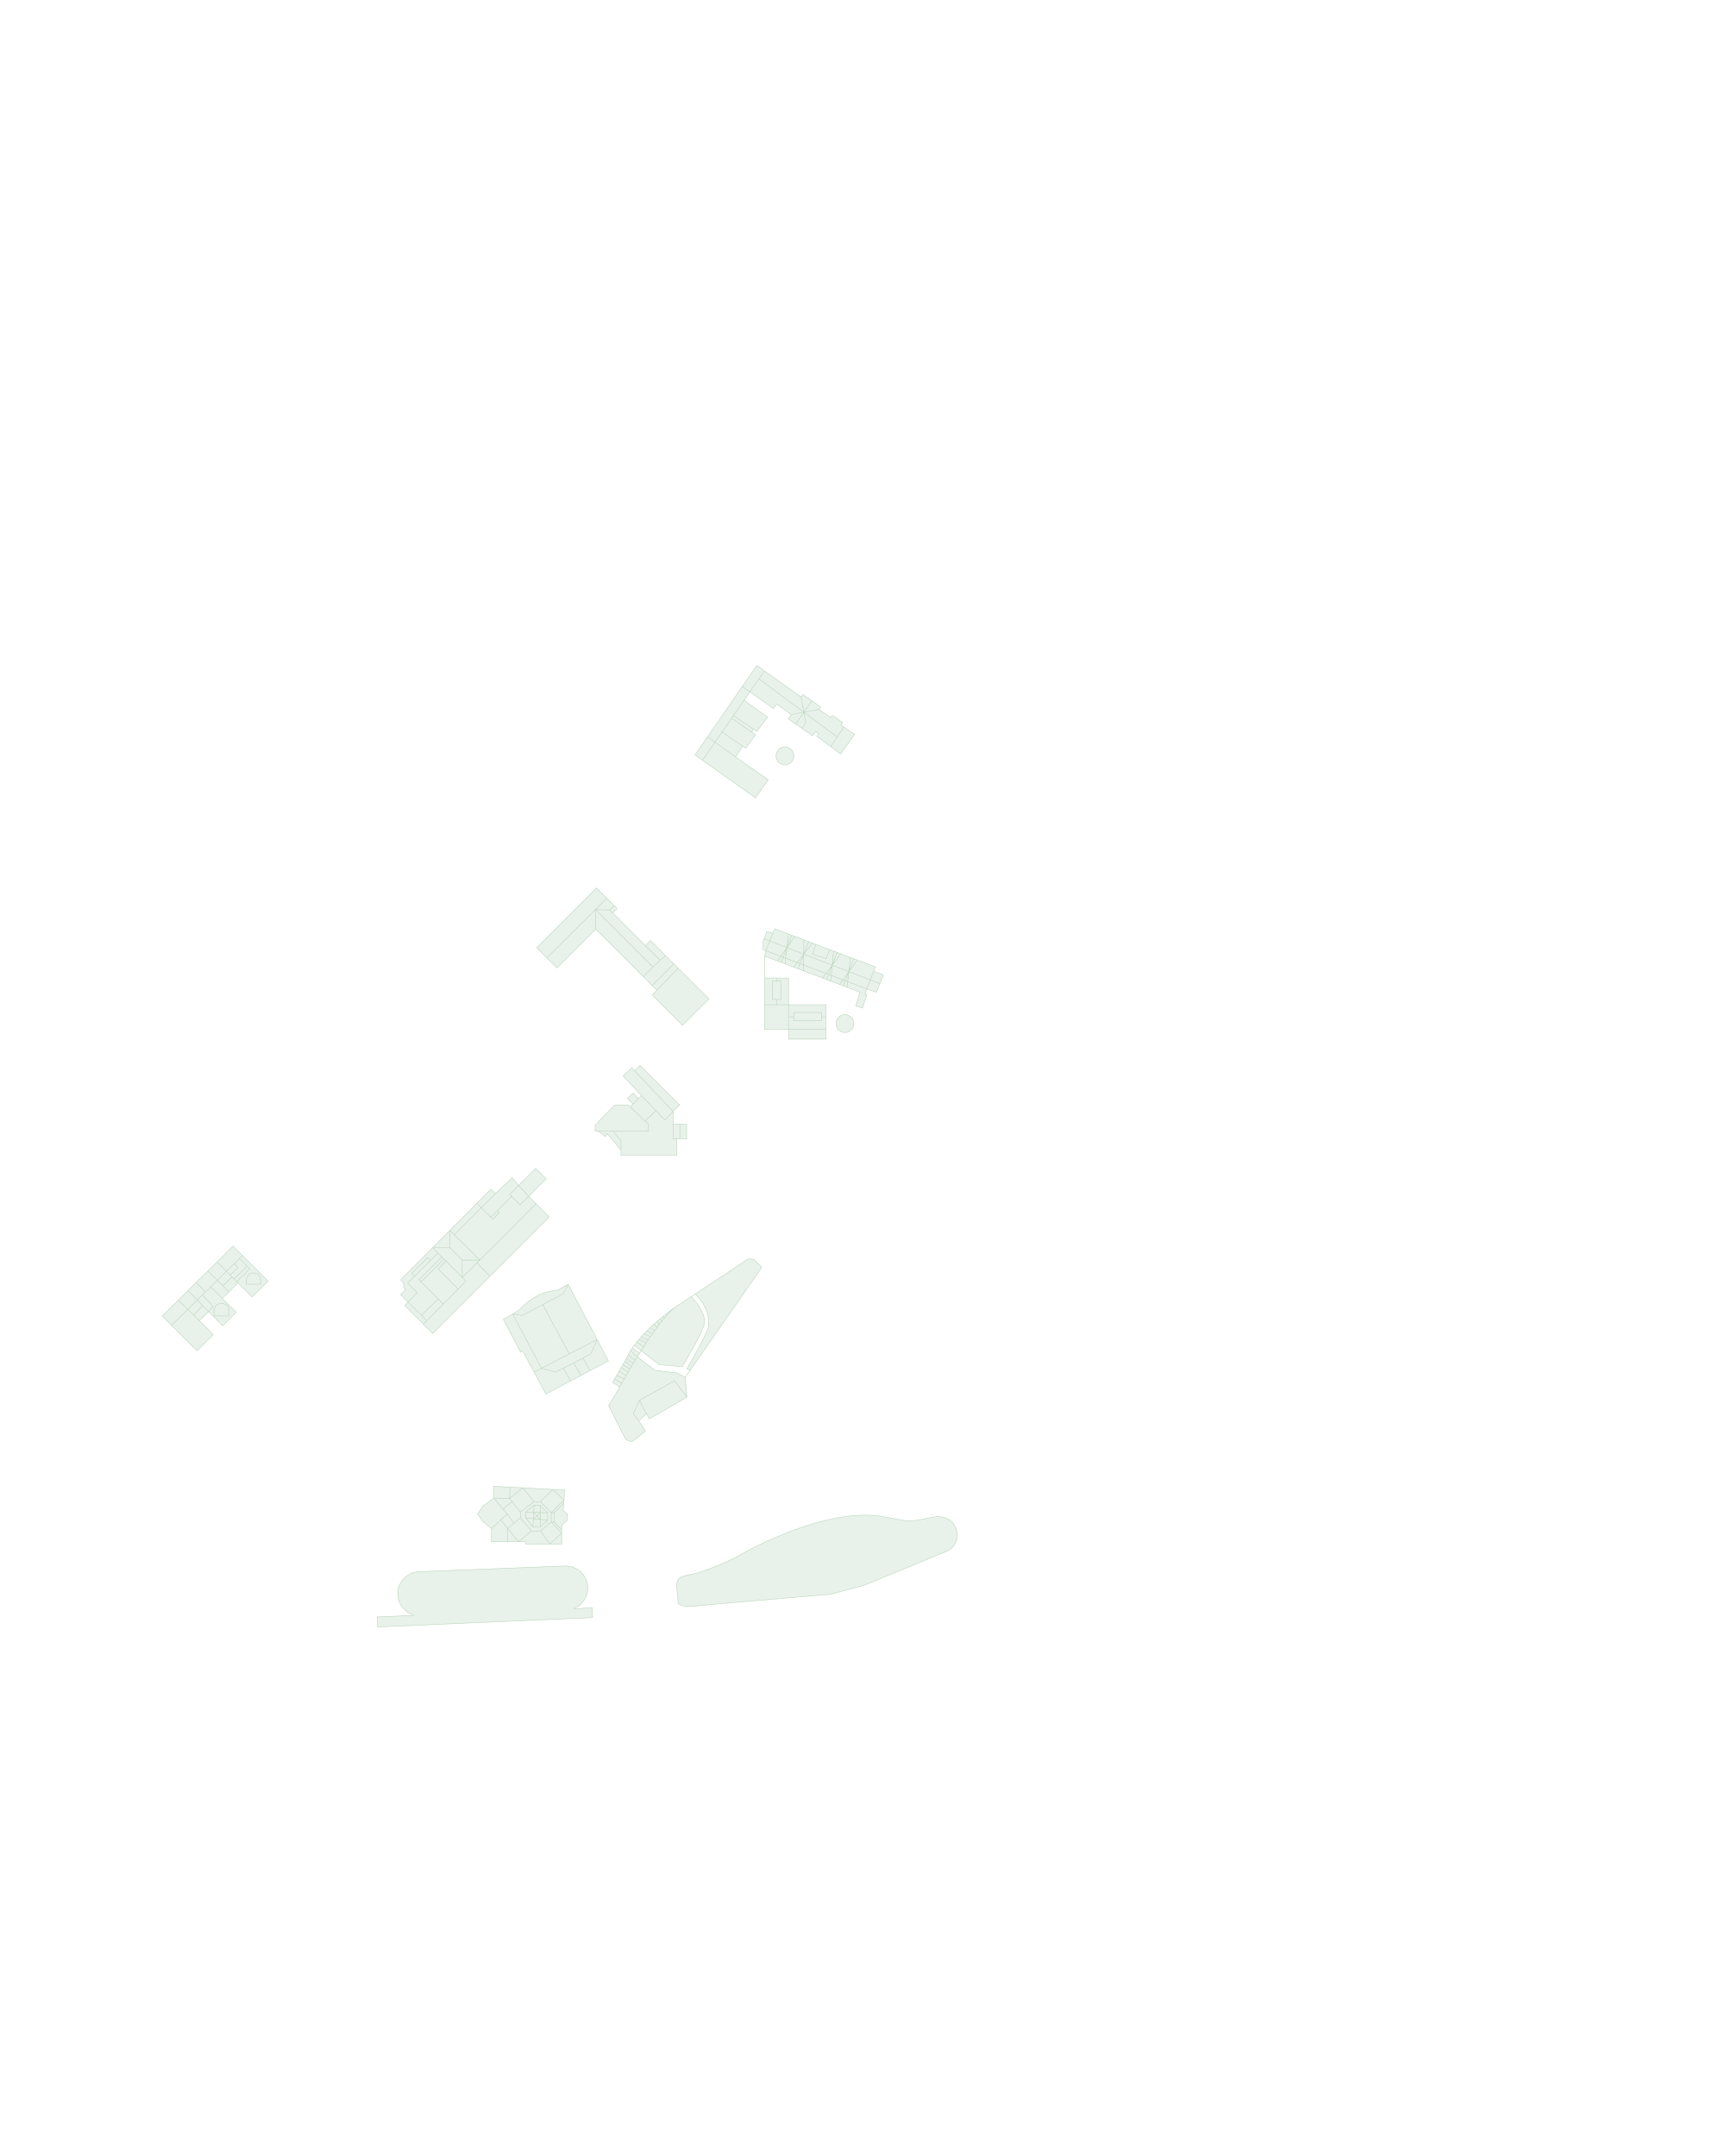
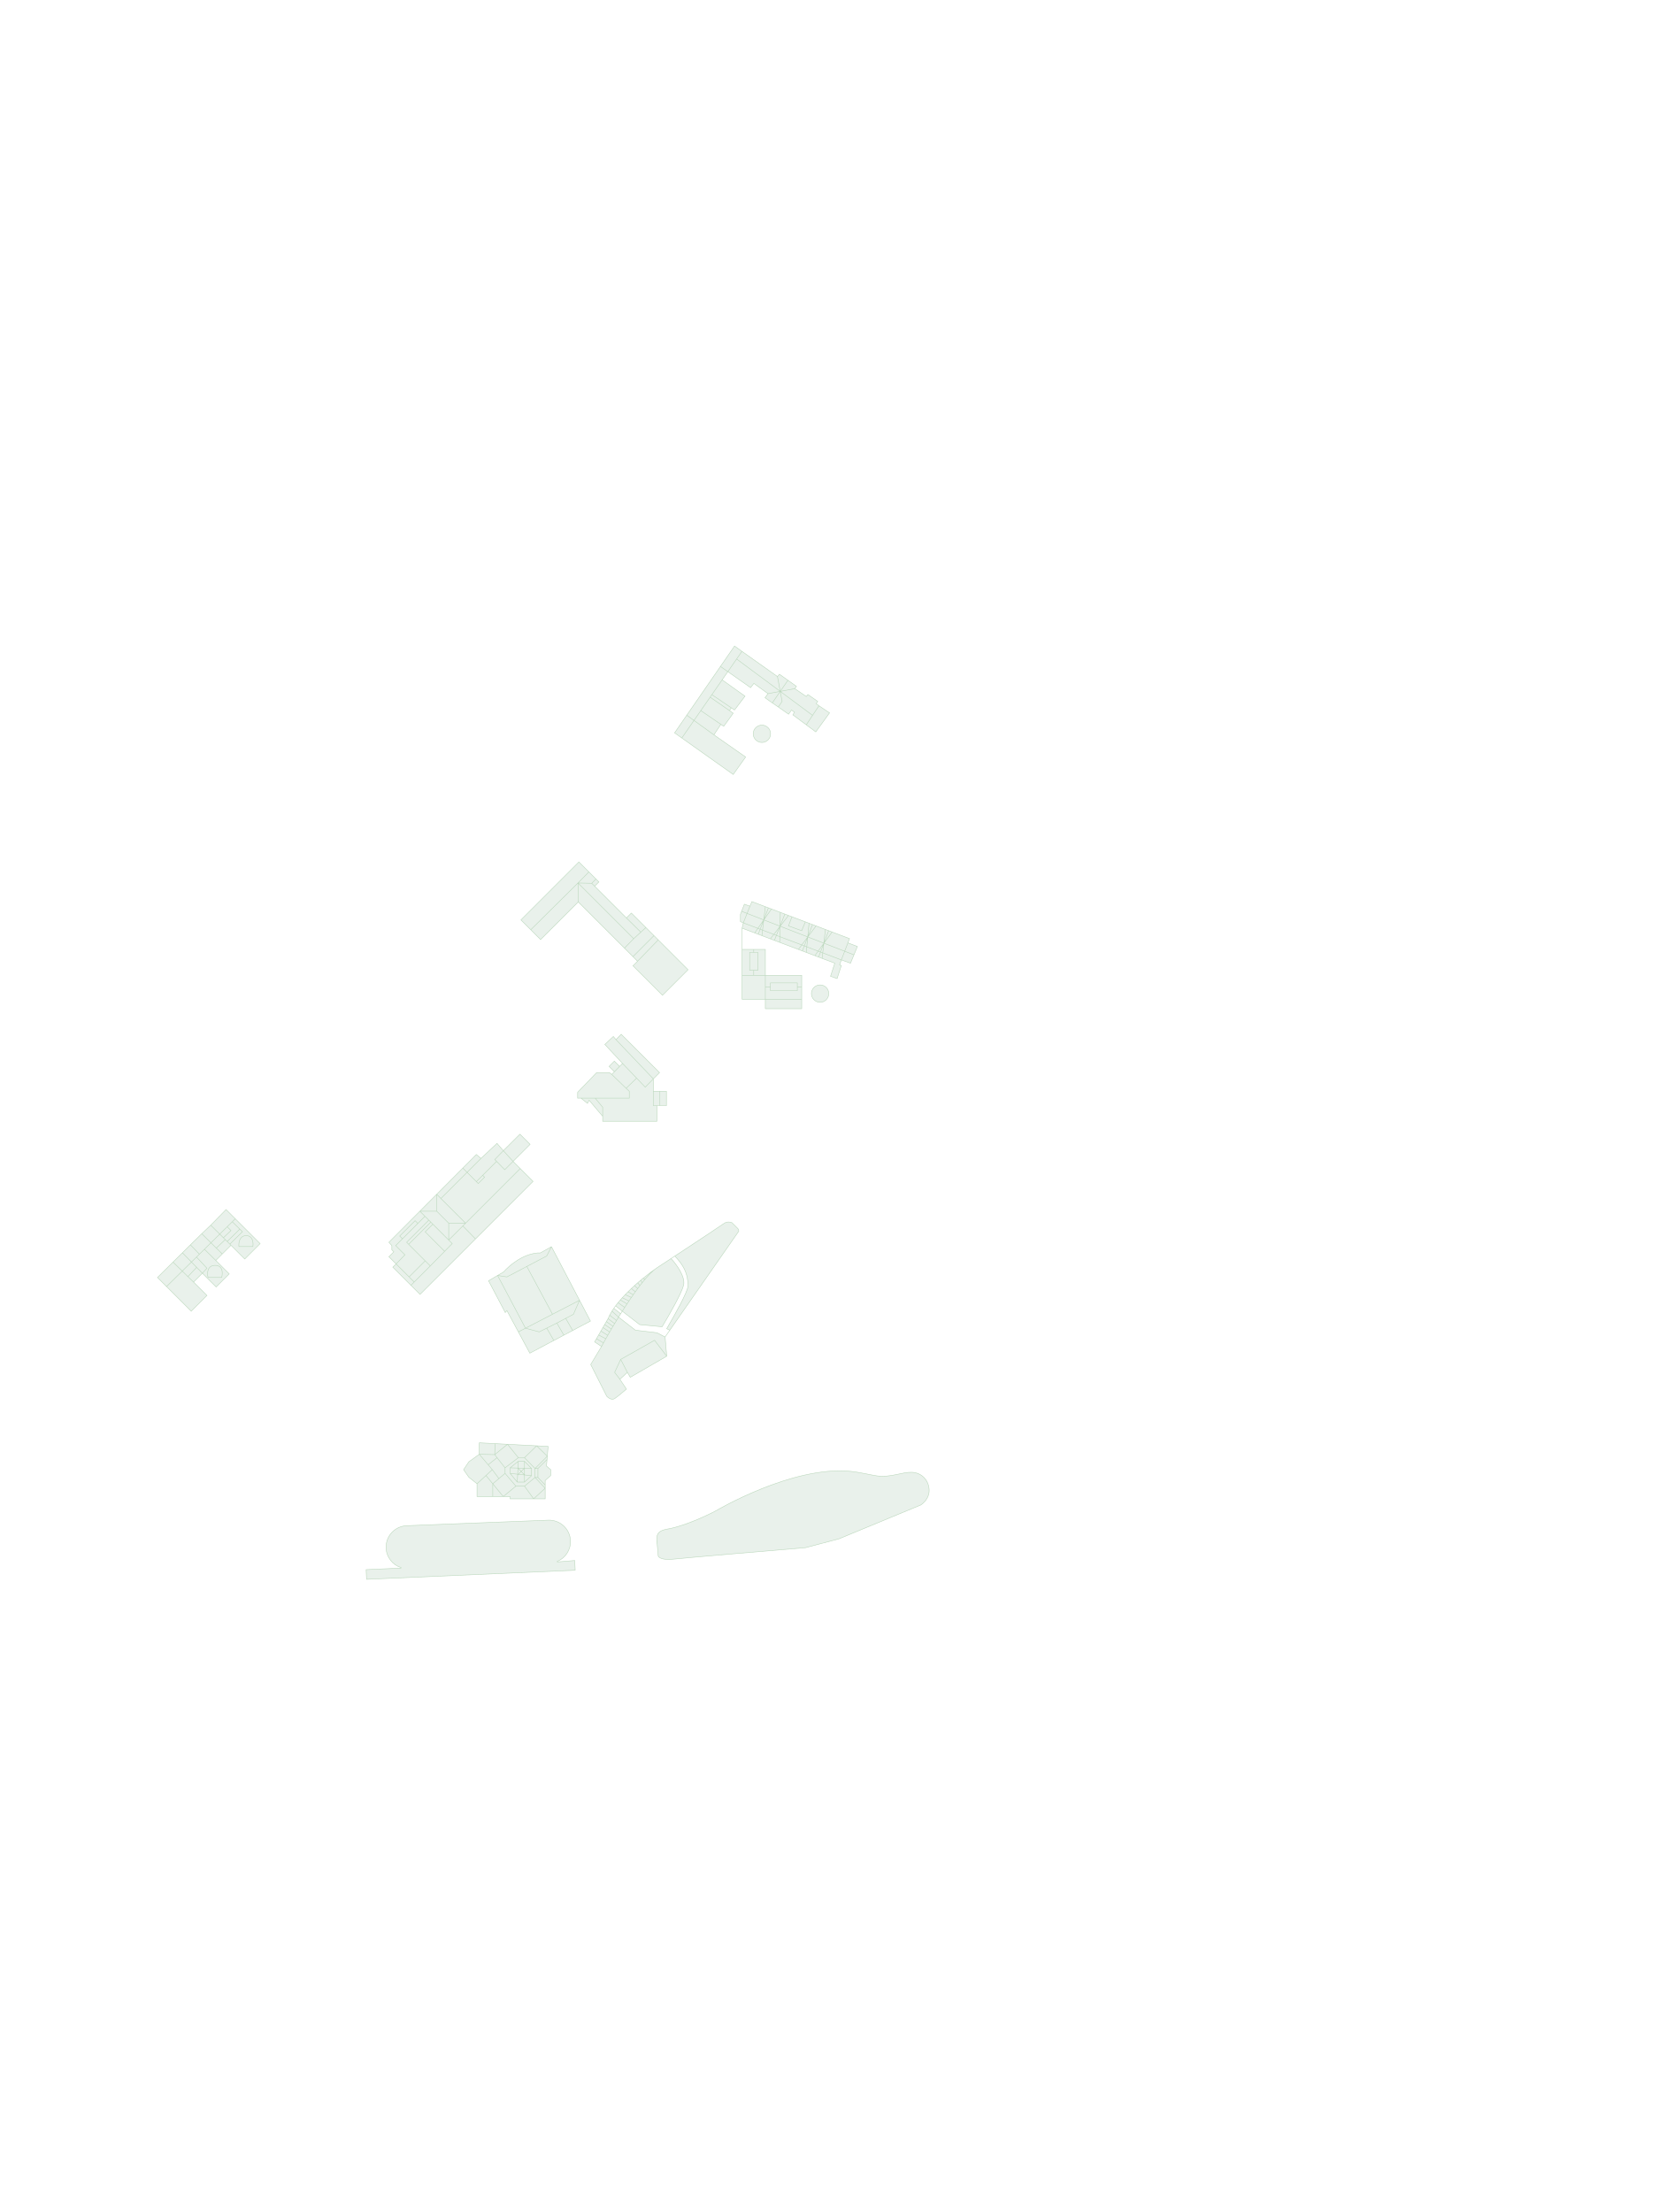
- <svg xmlns="http://www.w3.org/2000/svg" width="9843" height="12300" viewBox="0 0 9843 12300" fill="none">
+ <svg xmlns="http://www.w3.org/2000/svg" width="9843" height="13000" viewBox="0 0 9843 13000" fill="none">
  <g id="Building layer">
    <g id="WELCH_RYANG_AUDITORIUM">
      <path d="M2871.16 7527.15L2969.35 7713.92L2978.98 7702.36L3046.37 7827.52L3113.76 7952.67L3254.84 7877.93L3313.64 7846.78L3365.62 7819.24L3469.95 7763.98L3405.88 7641.75L3240.83 7326.91L3175.37 7363.5C3158.68 7362.21 3112.6 7366.58 3061.77 7394.3C3010.94 7422.03 2972.56 7459.77 2959.73 7475.17L2924.25 7495.99L2871.16 7527.15Z" fill="#E9F1EB" />
      <path d="M3240.83 7326.91L3175.37 7363.5C3158.68 7362.21 3112.6 7366.58 3061.77 7394.3C3010.94 7422.03 2972.56 7459.77 2959.73 7475.17L2924.25 7495.99M3240.83 7326.91L3405.88 7641.75M3240.83 7326.91L3213 7381.5L3095.99 7443M3046.37 7827.52L2978.98 7702.36L2969.35 7713.92L2871.16 7527.15L2924.25 7495.99M3046.37 7827.52L3113.76 7952.67L3254.84 7877.93M3046.37 7827.52L3088.16 7805.92M3405.88 7641.75L3469.95 7763.98L3365.62 7819.24M3405.88 7641.75L3370.12 7723.84L3324.55 7748.1M3405.88 7641.75L3247.02 7723.84M3088.16 7805.92L3168.75 7827.52L3213 7805.46M3088.16 7805.92L2924.25 7495.99M3088.16 7805.92L3247.02 7723.84M2924.25 7495.99L2978.98 7504.5L3095.99 7443M3095.99 7443L3247.02 7723.84M3213 7805.46L3254.84 7877.93M3213 7805.46L3272.62 7775.75M3254.84 7877.93L3313.64 7846.78M3272.62 7775.75L3313.64 7846.78M3272.62 7775.75L3324.55 7748.1M3313.64 7846.78L3365.62 7819.24M3365.62 7819.24L3324.55 7748.1" stroke="#BBD7BC" stroke-width="3" />
    </g>
    <g id="STUDENT_UNION">
      <path d="M3452.45 6484.49L3413.94 6453.68H3394.68V6419.25L3506.36 6303.73H3581.45L3595.15 6314.43L3610.87 6298.5L3579.52 6267.15L3610.33 6236.34L3641.36 6267.37L3658.69 6250.04L3554.49 6138.14L3604.5 6091.5L3619.87 6110.03L3650.76 6078.46L3876.03 6303.73L3839.45 6340.31V6413.47H3877.96H3916.47V6497.97H3877.96H3860.63V6589.49H3541.82V6560.61L3462.07 6465.86L3452.45 6484.49Z" fill="#E9F1EB" />
      <path d="M3413.94 6453.68L3452.45 6484.49L3462.07 6465.86L3541.82 6560.61M3413.94 6453.68H3394.68V6419.25L3506.36 6303.73H3581.45L3595.15 6314.43M3413.94 6453.68H3497.62M3595.15 6314.43L3610.87 6298.5M3595.15 6314.43L3679.5 6395.94M3610.87 6298.5L3579.52 6267.15L3610.33 6236.34L3641.36 6267.37M3610.87 6298.5L3641.36 6267.37M3641.36 6267.37L3658.69 6250.04M3658.69 6250.04L3554.49 6138.14L3604.5 6091.5L3619.87 6110.03M3658.69 6250.04L3741.27 6336.38M3619.87 6110.03L3650.76 6078.46L3876.03 6303.73L3839.45 6340.31M3619.87 6110.03L3839.45 6340.31M3839.45 6340.31V6413.47M3839.45 6340.31L3792 6389.25L3741.27 6336.38M3839.45 6413.47H3877.96M3839.45 6413.47V6497.97H3860.63M3860.63 6497.97V6589.49H3541.82V6560.61M3860.63 6497.97H3877.96M3541.82 6560.61V6507.38L3497.62 6453.68M3497.62 6453.68H3698.25V6413.47L3679.5 6395.94M3679.5 6395.94L3741.27 6336.38M3877.96 6413.47H3916.47V6497.97H3877.96M3877.96 6413.47V6497.97" stroke="#BBD7BC" stroke-width="3" />
    </g>
    <path id="SPORT_TRACK" d="M3221.16 8934.12C3290.68 8931.09 3349.5 8984.98 3352.53 9054.51C3354.91 9109.06 3322.23 9157.03 3274.45 9176.62L3275.14 9179.5L3377.65 9171.28L3380.13 9228.17L2154.3 9281.69L2151.81 9224.75L2357 9215.79L2357.38 9212.86C2308.08 9197.51 2271.34 9152.57 2268.96 9098.02C2265.92 9028.5 2319.82 8969.68 2389.34 8966.64L2389.34 8966.64L3221.15 8934.12H3221.16Z" fill="#E9F1EB" stroke="#BBD7BC" stroke-width="3" />
    <g id="SENTENNIAL_MUSEUM">
      <path d="M2755.23 8681.58L2724.42 8637.3L2755.23 8591.09L2816.84 8546.81V8479.42L2909.34 8484.26L2982.38 8488.09L3153.75 8497.07L3221.18 8500.6L3216.36 8558.36L3214.78 8577.38L3211.55 8616.12L3236.58 8637.3V8671.96L3203.85 8700.84V8727.79V8746.5V8808.66H3136.13H2997.83V8795.18H2957.4H2895.86H2803.37V8720.09L2755.23 8681.58Z" fill="#E9F1EB" />
      <path d="M2816.84 8546.81L2755.23 8591.09L2724.42 8637.3L2755.23 8681.58L2803.37 8720.09M2816.84 8546.81V8479.42L2909.34 8484.26M2816.84 8546.81L2868.75 8608.38M2816.84 8546.81L2907.38 8548.88M2957.4 8795.18H2997.83V8808.66H3136.13M2957.4 8795.18L2895.86 8720.09M2957.4 8795.18H2895.86M2957.4 8795.18L3031.88 8734.13M2803.37 8720.09V8795.18H2895.86M2803.37 8720.09L2856.04 8671.5M3136.13 8808.66H3203.85V8746.5M3136.13 8808.66L3203.85 8746.5M3136.13 8808.66L3082.31 8734.13M3203.85 8746.5L3144.38 8683.13M3203.85 8746.5V8727.79M2893.13 8637.3L2856.04 8671.5M2893.13 8637.3L2931.99 8689.61M2893.13 8637.3L2868.75 8608.38M2856.04 8671.5L2895.86 8720.09M2895.86 8720.09V8795.18M2895.86 8720.09L2931.99 8689.61M2968.13 8659.13L3031.88 8734.13M2968.13 8659.13L2931.99 8689.61M2968.13 8659.13V8626.5M3031.88 8734.13H3082.31M2868.75 8608.38L2921.25 8566.88M2907.38 8548.88L2909.34 8484.26M2907.38 8548.88L2921.25 8566.88M2907.38 8548.88L2982.38 8488.09M2909.34 8484.26L2982.38 8488.09M2921.25 8566.88L2968.13 8626.5M2982.38 8488.09L3046.22 8566.88M2982.38 8488.09L3153.75 8497.07M3046.22 8566.88L2968.13 8626.5M3046.22 8566.88H3082.31M3082.31 8566.88L3153.75 8497.07M3082.31 8566.88L3144.38 8630.35M3153.75 8497.07L3221.18 8500.6L3216.36 8558.36M3153.75 8497.07L3216.36 8558.36M3216.36 8558.36L3144.38 8630.35M3216.36 8558.36L3214.78 8577.38M3144.38 8630.35V8683.13M3144.38 8630.35H3161.25M3082.31 8734.13L3144.38 8683.13M3144.38 8683.13H3161.25M3203.85 8727.79V8700.84L3236.58 8671.96V8637.3L3211.55 8616.12L3214.78 8577.38M3203.85 8727.79L3161.25 8683.13M3161.25 8683.13V8630.35M3161.25 8630.35L3214.78 8577.38M3082.31 8710.13H3039.75M3082.31 8710.13L3123.75 8672.67M3082.31 8710.13V8668.21M3039.75 8710.13L2997.83 8659.13M3039.75 8710.13L3041.93 8669.02M2997.83 8659.13V8626.5M2997.83 8659.13L3082.31 8668.21M2997.83 8626.5L3046.22 8587.88M2997.83 8626.5L3044.1 8627.92M3046.22 8587.88H3082.31M3046.22 8587.88L3044.1 8627.92M3082.31 8587.88L3123.75 8630.35M3082.31 8587.88V8628.05M3123.75 8630.35V8672.67M3123.75 8630.35L3044.1 8627.92M3123.75 8672.67L3082.31 8668.21M3082.31 8668.21L3044.1 8627.92M3082.31 8668.21V8628.05M3044.1 8627.92L3041.93 8669.02M3041.93 8669.02L3082.31 8628.05" stroke="#BBD7BC" stroke-width="3" />
    </g>
    <g id="HYUUT_GIL">
      <path fill-rule="evenodd" clip-rule="evenodd" d="M3565.82 8206.01L3471.48 8019.25L3535.02 7913.35L3494.58 7886.4L3505.28 7867.88L3518.05 7845.75L3531.26 7822.88L3543.39 7801.88L3553.35 7784.63L3563.44 7767.16L3573.52 7749.7C3576.25 7742.97 3579.39 7736.18 3582.89 7729.35C3586.88 7721.57 3591.35 7713.74 3596.23 7705.88C3599.72 7700.26 3603.42 7694.64 3607.31 7689L3647.63 7720.89C3650.76 7715.9 3653.85 7710.88 3657.03 7705.88L3647.63 7720.89L3635.19 7740.75L3635.19 7740.75L3734.25 7817.63L3860.41 7832.63L3908.54 7857.52L3918.17 7970.57L3703.8 8094.34L3687.12 8065.46L3642.84 8105.89L3681.35 8163.65C3665.3 8177.77 3628.97 8208.71 3612.03 8219.49C3595.09 8230.27 3574.16 8215 3565.82 8206.01ZM3936.33 7817.63L4341.75 7235.62C4341.75 7232.41 4340.6 7224.83 4335.98 7220.21L4301.32 7185.56C4292.98 7181.71 4271.67 7177.47 4253.19 7191.33C4239.11 7201.89 4090.26 7300.14 3965.63 7382.12C4041.07 7459.26 4042.13 7517.64 4042.82 7555.63C4042.84 7556.73 4042.85 7557.81 4042.88 7558.88C4043.48 7589.18 3959.99 7738 3918.17 7808.63L3936.33 7817.63ZM3943.5 7396.67C3912.77 7416.88 3884.2 7435.64 3860.41 7451.26C3838.65 7466.07 3809.76 7487.41 3778.5 7512.99C3774.17 7516.53 3769.79 7520.16 3765.38 7523.86C3759.5 7528.8 3753.56 7533.86 3747.6 7539.05C3741.42 7544.42 3735.21 7549.92 3729 7555.54C3722.74 7561.2 3716.47 7566.98 3710.25 7572.86C3703.65 7579.1 3697.09 7585.44 3690.61 7591.88C3684.96 7597.49 3679.37 7603.17 3673.88 7608.91C3668.15 7614.88 3662.53 7620.92 3657.03 7627C3653.17 7631.27 3649.37 7635.57 3645.64 7639.88C3641.02 7645.23 3636.51 7650.61 3632.13 7656C3627.18 7662.11 3622.4 7668.24 3617.82 7674.38L3657.03 7705.88L3759 7784.63L3891 7797.38C3927.5 7737.25 4003.8 7604.48 4017 7554.38C4030.2 7504.28 3973.5 7428.37 3943.5 7396.67Z" fill="#E9F1EB" />
      <path d="M3642.84 8105.89L3681.34 8163.65C3665.3 8177.77 3628.97 8208.71 3612.03 8219.49C3595.09 8230.27 3574.16 8215 3565.82 8206.01L3471.48 8019.25L3535.02 7913.35M3642.84 8105.89L3687.12 8065.46M3642.84 8105.89L3612.03 8065.46L3647.63 7989.38M3687.12 8065.46L3703.8 8094.34L3918.17 7970.57M3687.12 8065.46L3647.63 7989.38M3918.17 7970.57L3908.54 7857.52M3918.17 7970.57L3846.75 7876.88L3647.63 7989.38M3908.54 7857.52L3936.33 7817.63M3908.54 7857.52L3860.41 7832.63L3734.25 7817.63L3635.19 7740.75M4335.98 7220.21C4340.6 7224.83 4341.75 7232.41 4341.75 7235.62L3936.33 7817.63M4335.98 7220.21C4331.36 7215.59 4310.95 7195.18 4301.32 7185.56M4335.98 7220.21L4301.32 7185.56M4301.32 7185.56C4292.98 7181.71 4271.67 7177.47 4253.19 7191.33C4239.11 7201.89 4090.26 7300.14 3965.63 7382.12M3860.41 7451.26C3884.2 7435.64 3912.77 7416.88 3943.5 7396.67M3860.41 7451.26C3835.34 7467.73 3805.37 7499.25 3773.6 7539.05M3860.41 7451.26C3838.65 7466.07 3809.76 7487.41 3778.5 7512.99M3573.52 7749.7L3563.44 7767.16M3573.52 7749.7L3612.03 7778.78M3573.52 7749.7C3576.25 7742.97 3579.39 7736.18 3582.89 7729.35M3535.02 7913.35L3494.58 7886.4L3505.28 7867.88M3535.02 7913.35C3538.62 7906.69 3542.47 7899.64 3546.55 7892.25M3936.33 7817.63L3918.17 7808.63C3959.99 7738 4043.48 7589.18 4042.88 7558.88C4042.85 7557.81 4042.84 7556.73 4042.82 7555.63C4042.13 7517.64 4041.07 7459.26 3965.63 7382.12M3965.63 7382.12C3958.15 7387.04 3950.77 7391.9 3943.5 7396.67M3943.5 7396.67C3973.5 7428.37 4030.2 7504.28 4017 7554.38C4003.8 7604.48 3927.5 7737.25 3891 7797.38L3759 7784.63L3657.03 7705.88M3657.03 7705.88L3617.82 7674.38M3657.03 7705.88L3657.03 7705.88M3635.19 7740.75L3596.23 7705.88M3635.19 7740.75L3635.19 7740.75M3546.55 7892.25L3505.28 7867.88M3546.55 7892.25C3550.84 7884.48 3555.38 7876.34 3560.15 7867.88M3505.28 7867.88L3518.05 7845.75M3518.05 7845.75L3560.15 7867.88M3518.05 7845.75L3531.26 7822.88M3560.15 7867.88C3563.84 7861.33 3567.66 7854.6 3571.61 7847.7M3531.26 7822.88L3571.61 7847.7M3531.26 7822.88L3543.39 7801.88M3571.61 7847.7C3575.27 7841.31 3579.03 7834.78 3582.89 7828.13M3543.39 7801.88L3582.89 7828.13M3543.39 7801.88L3553.35 7784.63M3582.89 7828.13C3586.18 7822.46 3589.54 7816.71 3592.96 7810.88M3553.35 7784.63L3592.96 7810.88M3553.35 7784.63L3563.44 7767.16M3592.96 7810.88C3596.09 7805.56 3599.26 7800.18 3602.49 7794.75M3563.44 7767.16L3602.49 7794.75M3602.49 7794.75C3605.62 7789.47 3608.81 7784.15 3612.03 7778.78M3612.03 7778.78C3615.64 7772.77 3619.3 7766.72 3623.01 7760.63M3582.89 7729.35L3623.01 7760.63M3582.89 7729.35C3586.88 7721.57 3591.35 7713.74 3596.23 7705.88M3623.01 7760.63C3627.02 7754.04 3631.08 7747.41 3635.19 7740.75M3596.23 7705.88C3599.72 7700.26 3603.42 7694.64 3607.31 7689M3607.31 7689L3647.63 7720.89M3607.31 7689C3610.68 7684.13 3614.18 7679.25 3617.82 7674.38M3647.63 7720.89C3650.76 7715.9 3653.85 7710.88 3657.03 7705.88M3647.63 7720.89C3643.46 7727.53 3639.27 7734.15 3635.19 7740.75M3647.63 7720.89L3657.03 7705.88M3647.63 7720.89L3635.19 7740.75M3617.82 7674.38C3622.4 7668.24 3627.18 7662.11 3632.13 7656M3632.13 7656L3671.21 7683.75M3632.13 7656C3636.51 7650.61 3641.02 7645.23 3645.64 7639.88M3671.21 7683.75C3675.68 7676.85 3680.18 7669.97 3684.7 7663.13M3671.21 7683.75C3666.45 7691.11 3661.72 7698.49 3657.03 7705.88M3645.64 7639.88L3684.7 7663.13M3645.64 7639.88C3649.37 7635.57 3653.17 7631.27 3657.03 7627M3684.7 7663.13C3688.6 7657.22 3692.51 7651.34 3696.44 7645.5M3657.03 7627L3696.44 7645.5M3657.03 7627C3662.53 7620.92 3668.15 7614.88 3673.88 7608.91M3696.44 7645.5C3701.03 7638.67 3705.64 7631.9 3710.25 7625.2M3673.88 7608.91L3710.25 7625.2M3673.88 7608.91C3679.37 7603.17 3684.96 7597.49 3690.61 7591.88M3710.25 7625.2C3714.03 7619.71 3717.8 7614.28 3721.58 7608.91M3690.61 7591.88L3721.58 7608.91M3690.61 7591.88C3697.09 7585.44 3703.65 7579.1 3710.25 7572.86M3721.58 7608.91C3725.62 7603.16 3729.66 7597.48 3733.69 7591.88M3710.25 7572.86L3733.69 7591.88M3710.25 7572.86C3716.47 7566.98 3722.74 7561.2 3729 7555.54M3733.69 7591.88C3738.34 7585.42 3742.98 7579.08 3747.6 7572.86M3729 7555.54L3747.6 7572.86M3729 7555.54C3735.21 7549.92 3741.42 7544.42 3747.6 7539.05M3747.6 7572.86C3751.98 7566.97 3756.35 7561.19 3760.69 7555.54M3747.6 7539.05L3760.69 7555.54M3747.6 7539.05C3753.56 7533.86 3759.5 7528.8 3765.38 7523.86M3760.69 7555.54C3765.02 7549.9 3769.33 7544.4 3773.6 7539.05M3773.6 7539.05L3765.38 7523.86M3765.38 7523.86C3769.79 7520.16 3774.17 7516.53 3778.5 7512.99M3778.5 7512.99L3792.75 7518.75" stroke="#BBD7BC" stroke-width="3" />
    </g>
    <g id="HUMAN_ECOLOGY_BUILDING">
      <path d="M2651.26 7424.3L2468.35 7607.21L2414.87 7553.73L2308.54 7447.4L2327.8 7428.15L2285.44 7385.79L2314.32 7356.91L2302.77 7345.36V7320.33L2285.44 7301.07L2467.47 7118.36L2566.5 7018.96L2720.01 6864.87L2799.52 6785.07L2826.47 6808.17L2920.82 6719.61L2958 6762.75L3055.59 6665.7L3115.28 6725.38L3015.16 6825.5L3057.28 6867.62L3132.61 6942.95L2794.5 7281.06L2651.26 7424.3Z" fill="#E9F1EB" />
      <path d="M3015.16 6825.5L3115.28 6725.38L3055.59 6665.7L2958 6762.75M3015.16 6825.5L2966.25 6874.41L2918.38 6825.5M3015.16 6825.5L2958 6762.75M3015.16 6825.5L3057.28 6867.62M2958 6762.75L2920.82 6719.61L2826.47 6808.17M2958 6762.75L2907.75 6814.64L2918.38 6825.5M2826.47 6808.17L2799.52 6785.07L2720.01 6864.87M2826.47 6808.17L2591.02 7043.62M2327.8 7428.15L2285.44 7385.79L2314.32 7356.91L2302.77 7345.36V7320.33L2285.44 7301.07L2467.47 7118.36M2327.8 7428.15L2308.54 7447.4L2414.87 7553.73M2327.8 7428.15L2379.69 7374.75L2325.27 7320.33L2365.13 7280.47M2327.8 7428.15L2404.13 7504.48M2918.38 6825.5L2836.62 6907.26M2799.52 6944.37L2720.01 6864.87M2799.52 6944.37L2810.64 6955.5L2847.75 6918.39L2836.62 6907.26M2799.52 6944.37L2836.62 6907.26M2720.01 6864.87L2566.5 7018.96M2591.02 7043.62L2566.5 7018.96M2591.02 7043.62L2736.15 7188.75M2566.5 7018.96L2467.47 7118.36M2566.5 7018.96V7118.36M2736.15 7188.75H2637M2736.15 7188.75L3057.28 6867.62M2736.15 7188.75L2720.01 7204.88M2637 7287.9V7188.75M2637 7287.9L2543.63 7194.52M2637 7287.9L2657.63 7308.52L2613.05 7353.95M2637 7287.9L2720.01 7204.88M2467.47 7118.36H2566.5M2467.47 7118.36L2497.35 7148.25M2566.5 7118.36L2637 7188.75M2497.35 7148.25L2519.95 7170.84M2497.35 7148.25L2455.5 7190.1M2404.13 7504.48L2498.63 7409.98M2404.13 7504.48L2434.13 7534.48M2498.63 7409.98L2528.63 7439.98M2498.63 7409.98L2401.62 7312.98M2528.63 7439.98L2434.13 7534.48M2528.63 7439.98L2613.05 7353.95M2414.87 7553.73L2468.35 7607.21L2651.26 7424.3L2794.5 7281.06M2414.87 7553.73L2434.13 7534.48M2519.95 7170.84L2389.72 7301.07L2401.62 7312.98M2519.95 7170.84L2531.85 7182.75M2531.85 7182.75L2401.62 7312.98M2531.85 7182.75L2543.63 7194.52M2543.63 7194.52L2498.63 7239.52L2613.05 7353.95M3057.28 6867.62L3132.61 6942.95L2794.5 7281.06M2720.01 7204.88L2794.5 7281.06M2365.13 7280.47L2349 7264.35L2439.38 7173.97L2455.5 7190.1M2365.13 7280.47L2455.5 7190.1" stroke="#BBD7BC" stroke-width="3" />
    </g>
    <g id="HAK_GWAN">
      <path d="M3061.37 5406.49L3119.13 5464.25L3176.89 5522.02L3398.31 5300.6L3669.84 5572.12L3719.85 5622.14L3746.81 5649.09L3719.85 5676.05L3893.14 5849.33L4043.32 5699.15L3868.12 5523.96L3843 5498.84L3795.54 5451.38L3710.22 5366.06L3681.34 5394.94L3494.58 5208.18L3519.61 5183.15L3502.46 5166L3460.89 5124.42L3402.16 5065.7L3061.37 5406.49Z" fill="#E9F1EB" />
      <path d="M3398.31 5300.6L3176.89 5522.02L3119.13 5464.25M3398.31 5300.6L3396.75 5189.25M3398.31 5300.6L3669.84 5572.12M3746.81 5649.09L3719.85 5676.05L3893.14 5849.33L4043.32 5699.15L3868.12 5523.96M3746.81 5649.09L3719.85 5622.14M3746.81 5649.09L3868.12 5523.96M3681.34 5394.94L3710.22 5366.06L3795.54 5451.38M3681.34 5394.94L3494.58 5208.18M3681.34 5394.94L3765.99 5478.38M3494.58 5208.18L3519.61 5183.15L3502.46 5166M3494.58 5208.18L3477.37 5191.12M3119.13 5464.25L3061.37 5406.49L3402.16 5065.7L3460.89 5124.42M3119.13 5464.25L3396.75 5189.25M3460.89 5124.42L3396.75 5189.25M3460.89 5124.42L3502.46 5166M3396.75 5189.25L3477.37 5191.12M3396.75 5189.25L3724.12 5516.62M3477.37 5191.12L3502.46 5166M3724.12 5516.62L3669.84 5572.12M3724.12 5516.62L3765.99 5478.38M3669.84 5572.12L3719.85 5622.14M3795.54 5451.38L3843 5498.84M3795.54 5451.38L3765.99 5478.38M3719.85 5622.14L3843 5498.84M3843 5498.84L3868.12 5523.96" stroke="#BBD7BC" stroke-width="3" />
    </g>
    <g id="GRASS_GROUND">
      <path d="M3945.12 8981.94C3914.32 8989.27 3857.32 8989.64 3860.4 9043.55C3861.18 9057.17 3861.65 9065.75 3861.89 9070.66L3868.1 9143.67C3870.03 9153.3 3891.21 9170.63 3960.52 9162.93C4029.84 9155.22 4505.41 9114.79 4734.53 9095.54L4930.92 9043.55L5410.34 8845.24C5427.67 8834.97 5461.94 8802.88 5460.4 8756.67C5458.48 8698.91 5416.12 8654.62 5358.36 8652.7C5300.59 8650.77 5233.63 8684.91 5154.26 8673.88C5115.79 8668.53 5056.07 8652.7 4996.38 8646.92C4654.53 8613.84 4208.9 8877.97 4208.9 8877.97C4208.9 8877.97 4074.51 8951.13 3945.12 8981.94Z" fill="#E9F1EB" />
      <path d="M3861.89 9070.66C3861.65 9065.75 3861.18 9057.17 3860.4 9043.55C3857.32 8989.64 3914.32 8989.27 3945.12 8981.94C4074.51 8951.13 4208.9 8877.97 4208.9 8877.97C4208.9 8877.97 4654.53 8613.84 4996.38 8646.92C5056.07 8652.7 5115.79 8668.53 5154.26 8673.88C5233.63 8684.91 5300.59 8650.77 5358.36 8652.7C5416.12 8654.62 5458.48 8698.91 5460.4 8756.67C5461.94 8802.88 5427.67 8834.97 5410.34 8845.24L4930.92 9043.55L4734.53 9095.54C4505.41 9114.79 4029.84 9155.22 3960.52 9162.93C3891.21 9170.63 3870.03 9153.3 3868.1 9143.67L3861.89 9070.66ZM3861.89 9070.66L3860.4 9053.18C3861.36 9067.57 3862.61 9085.19 3861.89 9070.66Z" stroke="#BBD7BC" stroke-width="3" />
    </g>
    <g id="EWHA_SHINSEGAE_BUILDING">
      <path d="M1216.18 7613.66L1123.76 7706.08L978.75 7561.08L925.441 7507.77L1016.85 7417.27L1072.13 7362.55L1119.18 7315.96L1185.75 7250.63L1238.43 7200.38L1328.52 7108.54L1382.86 7162.88L1528.76 7308.78L1438.27 7399.27L1357.4 7318.41L1306.13 7369.68L1268.14 7407.67L1347.08 7486.61L1270.09 7563.6L1189.22 7482.74L1137.23 7534.72L1216.18 7613.66Z" fill="#E9F1EB" />
-       <path d="M1137.23 7534.72L1216.18 7613.66L1123.76 7706.08L978.75 7561.08M1137.23 7534.72L1189.22 7482.74M1137.23 7534.72L1104.34 7502.63M1189.22 7482.74L1270.09 7563.6L1347.08 7486.61L1268.14 7407.67M1189.22 7482.74L1216.18 7453.5L1154.84 7387.68M1189.22 7482.74L1155.62 7448.25M1268.14 7407.67L1201.48 7341.75M1268.14 7407.67L1306.13 7369.68M1357.4 7318.41L1438.27 7399.27L1528.76 7308.78L1382.86 7162.88M1357.4 7318.41L1306.13 7369.68M1357.4 7318.41L1350.75 7311.81M978.75 7561.08L925.441 7507.77L1016.85 7417.27M978.75 7561.08L1154.84 7387.68M1382.86 7162.88L1328.52 7108.54L1238.43 7200.38M1382.86 7162.88L1365.08 7180.38M1016.85 7417.27L1072.13 7362.55M1016.85 7417.27L1104.34 7502.63M1072.13 7362.55L1119.18 7315.96M1072.13 7362.55L1155.62 7448.25M1201.48 7341.75L1171.88 7370.91M1201.48 7341.75L1335.25 7209.75M1306.13 7369.68L1271.06 7335M1185.75 7250.63L1119.18 7315.96M1185.75 7250.63L1238.43 7200.38M1185.75 7250.63L1271.06 7335M1119.18 7315.96L1171.88 7370.91M1171.88 7370.91L1154.84 7387.68M1238.43 7200.38L1312.88 7274.23M1104.34 7502.63L1155.62 7448.25M1271.06 7335L1323.86 7285.13M1323.86 7285.13L1312.88 7274.23M1323.86 7285.13L1335.25 7296.44M1312.88 7274.23L1357.4 7231.88L1335.25 7209.75M1335.25 7209.75L1365.08 7180.38M1335.25 7296.44L1409.25 7223.63M1335.25 7296.44L1350.75 7311.81M1409.25 7223.63L1365.08 7180.38M1409.25 7223.63L1424.63 7239L1350.75 7311.81M1404 7326H1486.13C1489.5 7304.63 1486.35 7261.88 1446.75 7261.88C1407.15 7261.88 1401.75 7304.63 1404 7326ZM1222.5 7507.5H1302.75C1309.61 7483.88 1311.49 7436.63 1264.13 7436.63C1216.77 7436.63 1216.64 7483.88 1222.5 7507.5Z" stroke="#BBD7BC" stroke-width="3" />
+       <path d="M1137.23 7534.72L1216.18 7613.66L1123.76 7706.08L978.75 7561.08M1137.23 7534.72L1189.22 7482.74M1137.23 7534.72L1104.34 7502.63M1189.22 7482.74L1270.09 7563.6L1347.08 7486.61L1268.14 7407.67M1189.22 7482.74L1216.18 7453.5L1154.84 7387.68M1189.22 7482.74L1155.62 7448.25M1268.14 7407.67L1201.48 7341.75M1268.14 7407.67L1306.13 7369.68M1357.4 7318.41L1438.27 7399.27L1528.76 7308.78L1382.86 7162.88M1357.4 7318.41L1306.13 7369.68M1357.4 7318.41L1350.75 7311.81M978.75 7561.08L925.441 7507.77L1016.85 7417.27M978.75 7561.08L1154.84 7387.68M1382.86 7162.88L1328.52 7108.54L1238.43 7200.38M1382.86 7162.88L1365.08 7180.38M1016.85 7417.27L1072.13 7362.55M1016.85 7417.27L1104.34 7502.63M1072.13 7362.55L1119.18 7315.96M1072.13 7362.55L1155.62 7448.25M1201.48 7341.75L1171.88 7370.9M1201.48 7341.75L1335.25 7209.75M1306.13 7369.68L1271.06 7335M1185.75 7250.63L1119.18 7315.96M1185.75 7250.63L1238.43 7200.38M1185.75 7250.63L1271.06 7335M1119.18 7315.96L1171.88 7370.9M1171.88 7370.9L1154.84 7387.68M1238.43 7200.38L1312.88 7274.23M1104.34 7502.63L1155.62 7448.25M1271.06 7335L1323.86 7285.13M1323.86 7285.13L1312.88 7274.23M1323.86 7285.13L1335.25 7296.43M1312.88 7274.23L1357.4 7231.88L1335.25 7209.75M1335.25 7209.75L1365.08 7180.38M1335.25 7296.43L1409.25 7223.63M1335.25 7296.43L1350.75 7311.81M1409.25 7223.63L1365.08 7180.38M1409.25 7223.63L1424.63 7239L1350.75 7311.81M1404 7326H1486.13C1489.5 7304.63 1486.35 7261.88 1446.75 7261.88C1407.15 7261.88 1401.75 7304.63 1404 7326ZM1222.5 7507.5H1302.75C1309.61 7483.88 1311.49 7436.63 1264.13 7436.63C1216.77 7436.63 1216.64 7483.88 1222.5 7507.5Z" stroke="#BBD7BC" stroke-width="3" />
    </g>
    <g id="EWHA_POSCO_BUILDING">
      <circle id="EWHA_POSCO_BUILDING_2" cx="4819.5" cy="5839.5" r="51" fill="#E9F1EB" stroke="#BBD7BC" stroke-width="3" />
      <g id="EWHA_POSCO_BUILDING_3">
-         <path d="M4361.01 5454.63L4435.13 5482.65L4456 5490.55L4477.5 5498.68L4527.38 5517.53L4551 5526.47L4582.13 5538.23L4692.01 5579.78L4715.41 5588.63L4738.22 5597.25L4788.75 5616.36L4810.65 5624.64L4831.5 5632.52L4905.89 5660.65L4880.86 5737.66L4919.37 5751.14L4944.4 5674.5L4934.25 5670.75L4944.4 5641.39L4998.31 5660.65L5018.53 5611.55L5038.74 5562.45L4982.91 5541.27L4992.53 5516.24L4890 5477.36L4869.75 5469.68L4850.63 5462.43L4795.88 5441.67L4774.88 5433.71L4754.63 5426.03L4732.88 5417.78L4654.13 5387.92L4633.88 5380.24L4612.5 5372.14L4585.5 5361.9L4533.75 5342.27L4515.63 5335.4L4497.71 5328.61L4418.77 5298.67L4407.22 5325.63L4374.48 5314.08L4358.35 5355.75L4351.38 5373.76V5416.12L4368.38 5423.63L4361.01 5454.63Z" fill="#E9F1EB" />
-         <path d="M4361.01 5579.78V5731.89V5872.44H4497.71V5928.28H4711.43V5872.44V5801.63V5731.89H4497.71V5579.78H4429.36H4361.01Z" fill="#E9F1EB" />
-         <path d="M4361.01 5579.78V5454.63M4361.01 5579.78V5731.89M4361.01 5579.78H4429.36M4497.71 5872.44H4361.01V5731.89M4497.71 5872.44V5928.28M4497.71 5872.44H4711.43M4497.71 5928.28H4711.43V5872.44M4497.71 5928.28V5801.63M4497.71 5731.89H4711.43V5801.63M4497.71 5731.89V5579.78H4429.36M4497.71 5731.89V5801.63M4497.71 5731.89H4429.36M4361.01 5454.63L4368.38 5423.63M4361.01 5454.63L4435.13 5482.65M4944.4 5641.39L4934.25 5670.75L4944.4 5674.5L4919.37 5751.14L4880.86 5737.66L4905.89 5660.65L4831.5 5632.52M4944.4 5641.39L4998.31 5660.65L5018.53 5611.55M4944.4 5641.39L4368.38 5423.63M4944.4 5641.39L4982.91 5541.27M4982.91 5541.27L5038.74 5562.45L5018.53 5611.55M4982.91 5541.27L4992.53 5516.24L4890 5477.36M4407.22 5325.63L4418.77 5298.67L4497.71 5328.61M4407.22 5325.63L4374.48 5314.08L4358.35 5355.75M4407.22 5325.63L4368.38 5423.63M4368.38 5423.63L4351.38 5416.12V5373.76L4358.35 5355.75M4361.01 5731.89H4429.36M4497.71 5801.63H4527.38M4527.38 5801.63V5776.5H4685.63V5801.63M4527.38 5801.63V5821.88H4685.63V5801.63M4685.63 5801.63H4711.43M4711.43 5801.63V5872.44M4429.36 5731.89V5702.25M4429.36 5702.25H4454.25V5597.25H4429.36M4429.36 5702.25H4405.5V5597.25H4429.36M4429.36 5597.25V5579.78M4358.35 5355.75L5018.53 5611.55M4551 5526.47L4612.5 5372.14M4551 5526.47L4582.13 5538.23M4551 5526.47L4527.38 5517.53M4612.5 5372.14L4585.5 5361.9M4612.5 5372.14L4633.88 5380.24M4456 5490.55L4515.63 5335.4M4456 5490.55L4477.5 5498.68M4456 5490.55L4435.13 5482.65M4515.63 5335.4L4497.71 5328.61M4515.63 5335.4L4533.75 5342.27M4715.41 5588.63L4774.88 5433.71M4715.41 5588.63L4692.01 5579.78M4715.41 5588.63L4738.22 5597.25M4774.88 5433.71L4795.88 5441.67M4774.88 5433.71L4754.63 5426.03M4869.75 5469.68L4810.65 5624.64M4869.75 5469.68L4850.63 5462.43M4869.75 5469.68L4890 5477.36M4810.65 5624.64L4831.5 5632.52M4810.65 5624.64L4788.75 5616.36M4497.71 5328.61L4477.5 5498.68M4477.5 5498.68L4527.38 5517.53M4435.13 5482.65L4533.75 5342.27M4533.75 5342.27L4585.5 5361.9M4585.5 5361.9L4582.13 5538.23M4582.13 5538.23L4692.01 5579.78M4633.88 5380.24L4527.38 5517.53M4633.88 5380.24L4654.13 5387.92M4692.01 5579.78L4795.88 5441.67M4795.88 5441.67L4850.63 5462.43M4738.22 5597.25L4754.63 5426.03M4738.22 5597.25L4788.75 5616.36M4754.63 5426.03L4732.88 5417.78M4850.63 5462.43L4831.5 5632.52M4788.75 5616.36L4890 5477.36M4654.13 5387.92L4633.88 5441.67L4711.43 5469.68L4732.88 5417.78M4654.13 5387.92L4732.88 5417.78" stroke="#BBD7BC" stroke-width="3" />
+         <path d="M4361.01 5454.63L4435.13 5482.65L4456 5490.55L4477.5 5498.67L4527.38 5517.53L4551 5526.46L4582.13 5538.23L4692.01 5579.78L4715.41 5588.63L4738.22 5597.25L4788.75 5616.35L4810.65 5624.64L4831.5 5632.52L4905.89 5660.65L4880.86 5737.66L4919.37 5751.14L4944.4 5674.5L4934.25 5670.75L4944.4 5641.39L4998.31 5660.65L5018.53 5611.55L5038.74 5562.45L4982.91 5541.27L4992.53 5516.24L4890 5477.36L4869.75 5469.68L4850.63 5462.43L4795.88 5441.67L4774.88 5433.71L4754.63 5426.03L4732.88 5417.78L4654.13 5387.92L4633.88 5380.24L4612.5 5372.13L4585.5 5361.9L4533.75 5342.27L4515.63 5335.4L4497.71 5328.61L4418.77 5298.67L4407.22 5325.63L4374.48 5314.07L4358.35 5355.75L4351.38 5373.76V5416.12L4368.38 5423.63L4361.01 5454.63Z" fill="#E9F1EB" />
+         <path d="M4361.01 5579.78V5731.88V5872.44H4497.71V5928.27H4711.43V5872.44V5801.63V5731.88H4497.71V5579.78H4429.36H4361.01Z" fill="#E9F1EB" />
+         <path d="M4361.01 5579.78V5454.63M4361.01 5579.78V5731.88M4361.01 5579.78H4429.36M4497.71 5872.44H4361.01V5731.88M4497.71 5872.44V5928.27M4497.71 5872.44H4711.43M4497.71 5928.27H4711.43V5872.44M4497.71 5928.27V5801.63M4497.71 5731.88H4711.43V5801.63M4497.71 5731.88V5579.78H4429.36M4497.71 5731.88V5801.63M4497.71 5731.88H4429.36M4361.01 5454.63L4368.38 5423.63M4361.01 5454.63L4435.13 5482.65M4944.4 5641.39L4934.25 5670.75L4944.4 5674.5L4919.37 5751.14L4880.86 5737.66L4905.89 5660.65L4831.5 5632.52M4944.4 5641.39L4998.31 5660.65L5018.53 5611.55M4944.4 5641.39L4368.38 5423.63M4944.4 5641.39L4982.91 5541.27M4982.91 5541.27L5038.74 5562.45L5018.53 5611.55M4982.91 5541.27L4992.53 5516.24L4890 5477.36M4407.22 5325.63L4418.77 5298.67L4497.71 5328.61M4407.22 5325.63L4374.48 5314.07L4358.35 5355.75M4407.22 5325.63L4368.38 5423.63M4368.38 5423.63L4351.38 5416.12V5373.76L4358.35 5355.75M4361.01 5731.88H4429.36M4497.71 5801.63H4527.38M4527.38 5801.63V5776.5H4685.63V5801.63M4527.38 5801.63V5821.88H4685.63V5801.63M4685.63 5801.63H4711.43M4711.43 5801.63V5872.44M4429.36 5731.88V5702.25M4429.36 5702.25H4454.25V5597.25H4429.36M4429.36 5702.25H4405.5V5597.25H4429.36M4429.36 5597.25V5579.78M4358.35 5355.75L5018.53 5611.55M4551 5526.46L4612.5 5372.13M4551 5526.46L4582.13 5538.23M4551 5526.46L4527.38 5517.53M4612.5 5372.13L4585.5 5361.9M4612.5 5372.13L4633.88 5380.24M4456 5490.55L4515.63 5335.4M4456 5490.55L4477.5 5498.67M4456 5490.55L4435.13 5482.65M4515.63 5335.4L4497.71 5328.61M4515.63 5335.4L4533.75 5342.27M4715.41 5588.63L4774.88 5433.71M4715.41 5588.63L4692.01 5579.78M4715.41 5588.63L4738.22 5597.25M4774.88 5433.71L4795.88 5441.67M4774.88 5433.71L4754.63 5426.03M4869.75 5469.68L4810.65 5624.64M4869.75 5469.68L4850.63 5462.43M4869.75 5469.68L4890 5477.36M4810.65 5624.64L4831.5 5632.52M4810.65 5624.64L4788.75 5616.35M4497.71 5328.61L4477.5 5498.67M4477.5 5498.67L4527.38 5517.53M4435.13 5482.65L4533.75 5342.27M4533.75 5342.27L4585.5 5361.9M4585.5 5361.9L4582.13 5538.23M4582.13 5538.23L4692.01 5579.78M4633.88 5380.24L4527.38 5517.53M4633.88 5380.24L4654.13 5387.92M4692.01 5579.78L4795.88 5441.67M4795.88 5441.67L4850.63 5462.43M4738.22 5597.25L4754.63 5426.03M4738.22 5597.25L4788.75 5616.35M4754.63 5426.03L4732.88 5417.78M4850.63 5462.43L4831.5 5632.52M4788.75 5616.35L4890 5477.36M4654.13 5387.92L4633.88 5441.67L4711.43 5469.68L4732.88 5417.78M4654.13 5387.92L4732.88 5417.78" stroke="#BBD7BC" stroke-width="3" />
      </g>
    </g>
    <g id="EDUCATION_BUILDING">
      <circle id="EDUCATION_BUILDING_2" cx="4477.5" cy="4312.5" r="51" fill="#E9F1EB" stroke="#BBD7BC" stroke-width="3" />
      <g id="EDUCATION_BUILDING_3">
        <path d="M3964.38 4307.1L4006.88 4337.25L4309.02 4551.62L4381.88 4449L4195.42 4318.65L4236.29 4257L4253.19 4268.59L4309.02 4191.57L4287 4176.26L4297.5 4159.73L4316.72 4172.73L4378.34 4091.45L4243.85 3995.62L4277.41 3947.25L4411.07 4041.39L4430.32 4016.36L4513.5 4076.62L4495.89 4100.62L4538.63 4130.94L4573.88 4155L4634.41 4197.35L4651.74 4172.73L4669.07 4185.8L4659.44 4201.2L4738.38 4259.84L4794.22 4301.32L4875.09 4189.65L4812.95 4147.87L4796.15 4135.74L4805.77 4122.26L4748.01 4081.82L4738.38 4093.38L4670.99 4047.17L4680.62 4033.69L4630.56 3998.07L4580.5 3962.45L4568.95 3975.93L4360.13 3828L4316.72 3796.87L4233.85 3916.87L4036 4203.37L3964.38 4307.1Z" fill="#E9F1EB" />
        <path d="M4195.42 4318.65L4381.88 4449L4309.02 4551.62L4006.88 4337.25M4195.42 4318.65L4236.29 4257L4253.19 4268.59M4195.42 4318.65L4078.41 4234.12M4253.19 4268.59L4309.02 4191.57M4253.19 4268.59L4118.55 4176.26M4309.02 4191.57L4287 4176.26L4297.5 4159.73L4316.72 4172.73M4309.02 4191.57L4173.37 4097.23M4316.72 4172.73L4378.34 4091.45L4243.85 3995.62L4277.41 3947.25M4316.72 4172.73L4183.5 4082.62M4277.41 3947.25L4411.07 4041.39L4430.32 4016.36L4513.5 4076.62M4277.41 3947.25L4233.85 3916.87M4513.5 4076.62L4495.89 4100.62L4538.63 4130.94M4513.5 4076.62L4670.99 4047.17M4670.99 4047.17L4738.38 4093.38L4748.01 4081.82L4805.77 4122.26L4796.14 4135.74L4812.95 4147.87M4670.99 4047.17L4680.62 4033.69L4630.56 3998.07M4568.95 3975.93L4580.5 3962.45L4630.56 3998.07M4568.95 3975.93L4360.13 3828M4568.95 3975.93L4596.38 4122.37L4573.88 4155M4006.88 4337.25L3964.38 4307.1L4036 4203.37M4006.88 4337.25L4078.41 4234.12M4360.13 3828L4316.72 3796.87L4233.85 3916.87M4360.13 3828L4328.91 3873M4233.85 3916.87L4036 4203.37M4183.5 4082.62L4118.55 4176.26M4183.5 4082.62L4328.91 3873M4118.55 4176.26L4078.41 4234.12M4078.41 4234.12L4036 4203.37M4328.91 3873L4775.25 4204.12M4775.25 4204.12L4738.38 4259.84M4775.25 4204.12L4812.95 4147.87M4738.38 4259.84L4659.44 4201.2L4669.07 4185.8L4651.74 4172.73L4634.41 4197.35L4573.88 4155M4738.38 4259.84L4794.22 4301.32L4875.09 4189.65L4812.95 4147.87M4538.63 4130.94L4630.56 3998.07M4538.63 4130.94L4573.88 4155" stroke="#BBD7BC" stroke-width="3" />
      </g>
    </g>
  </g>
</svg>
